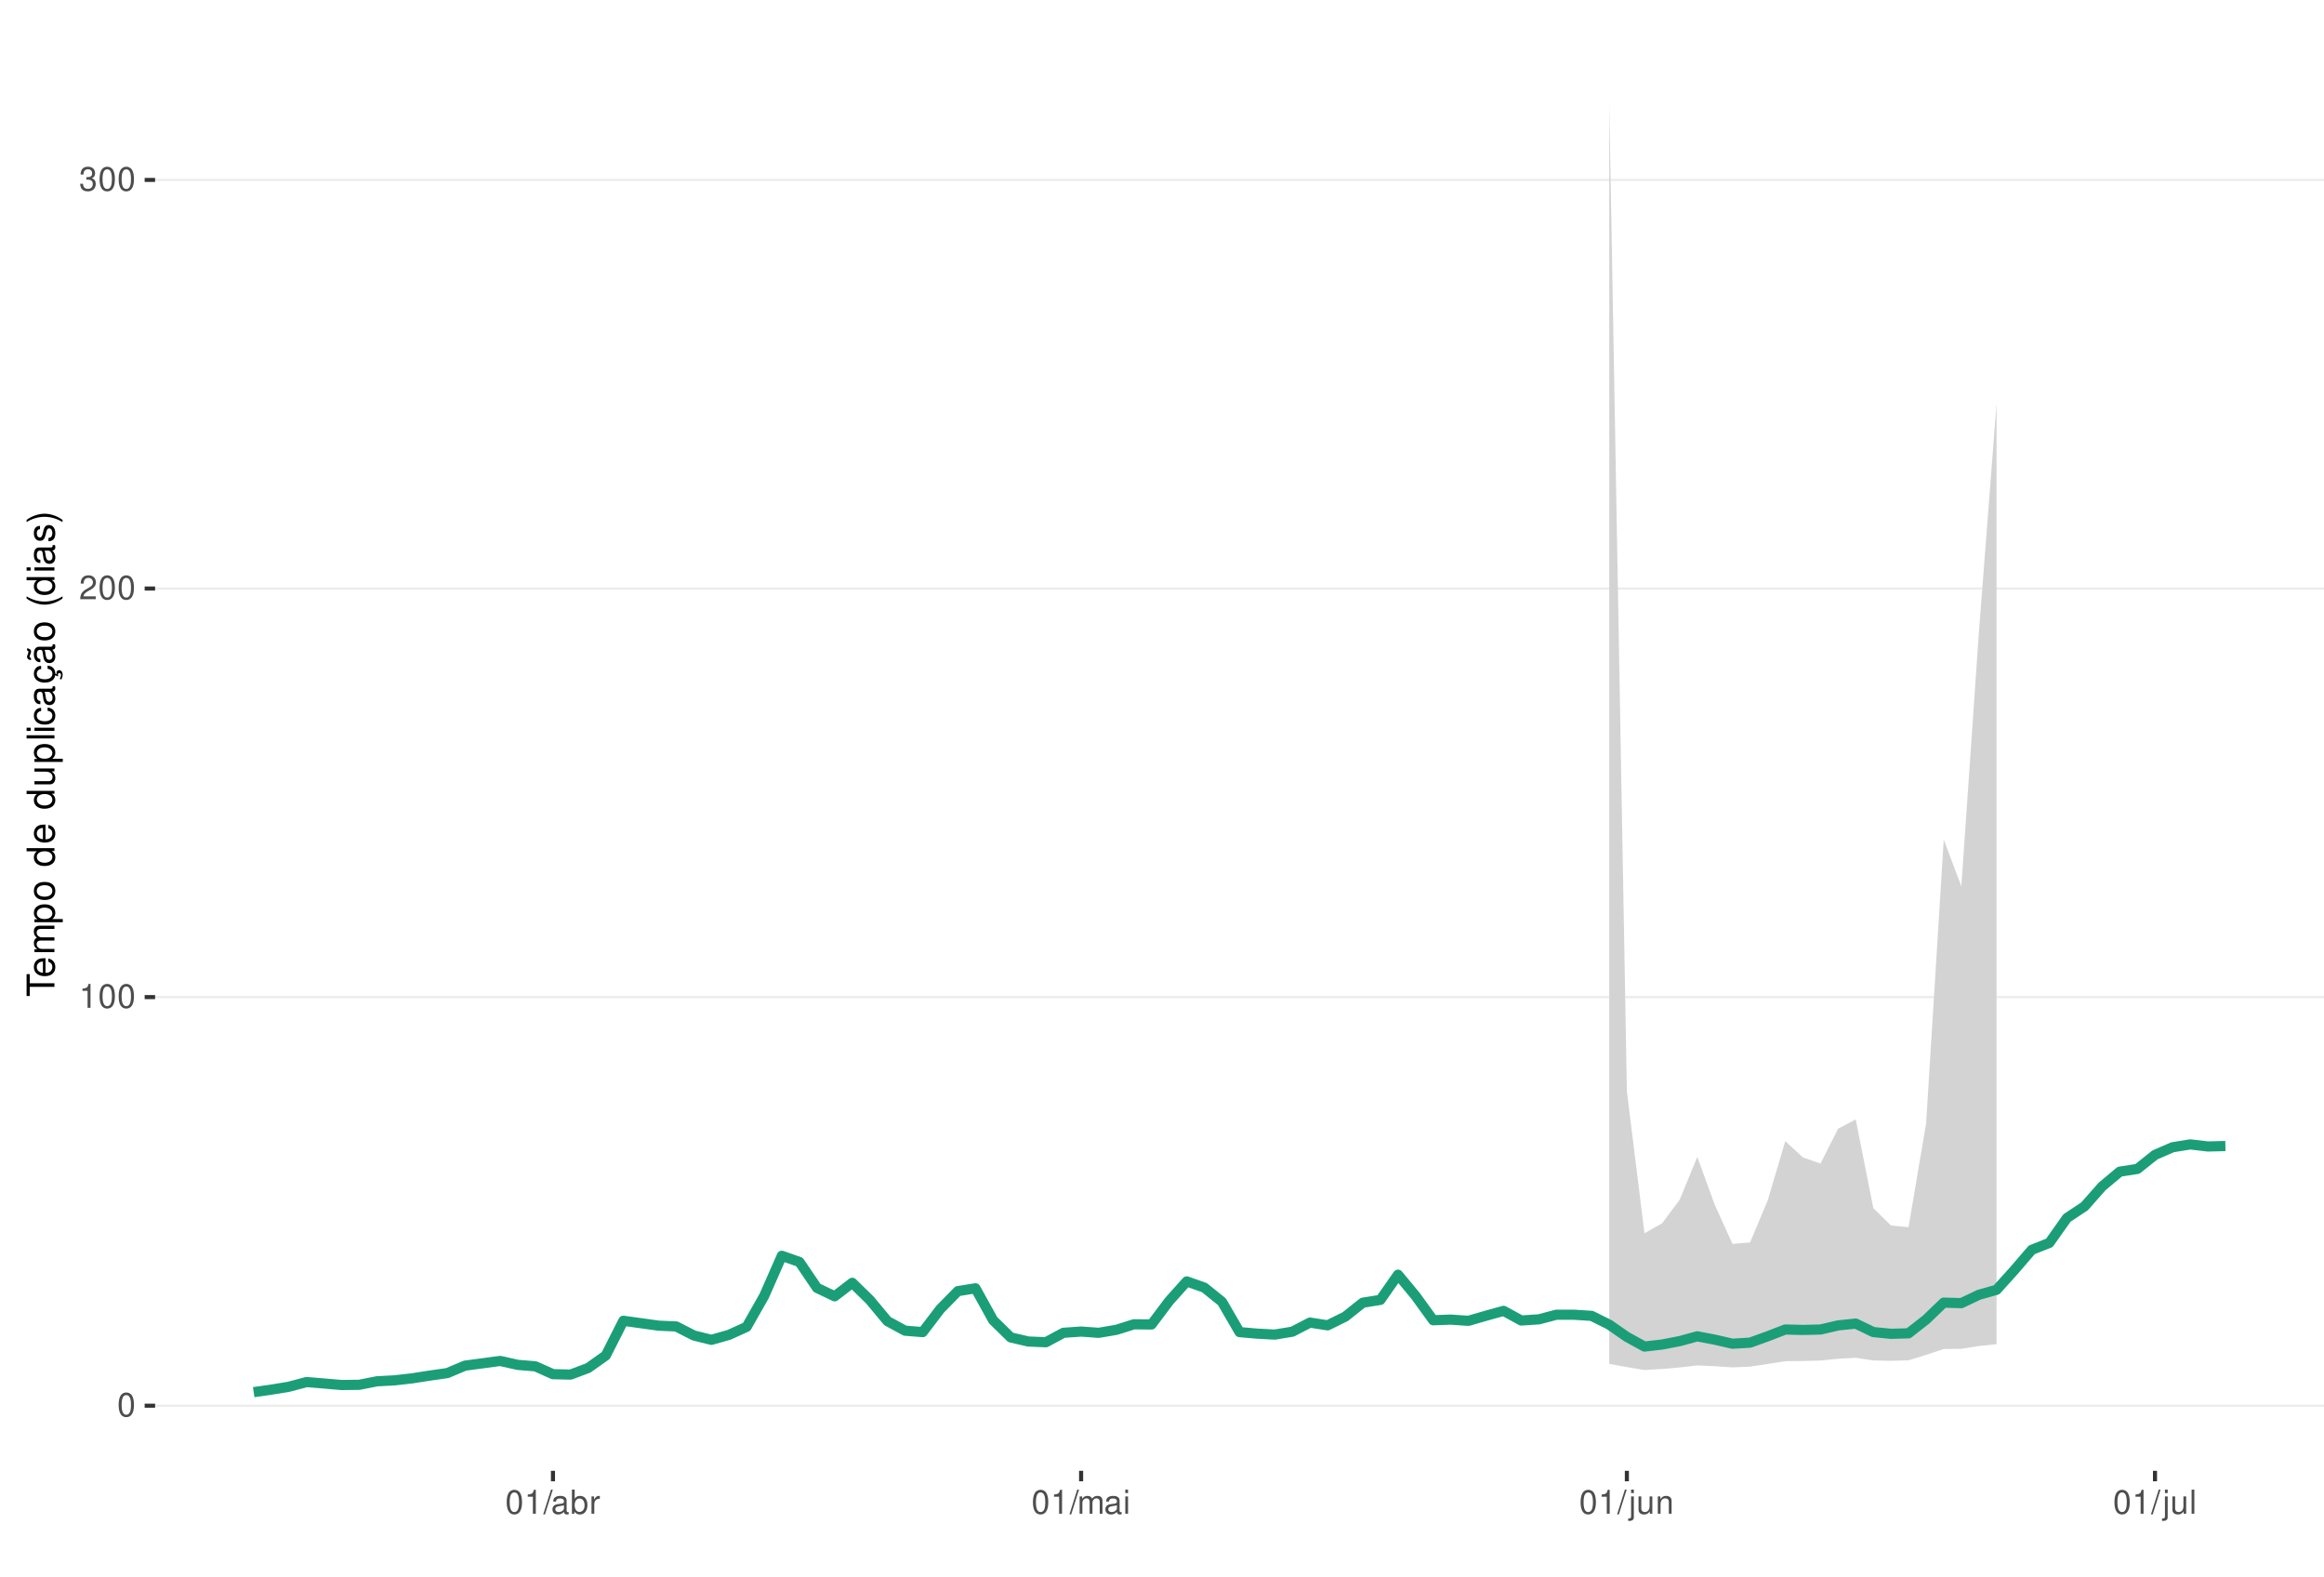
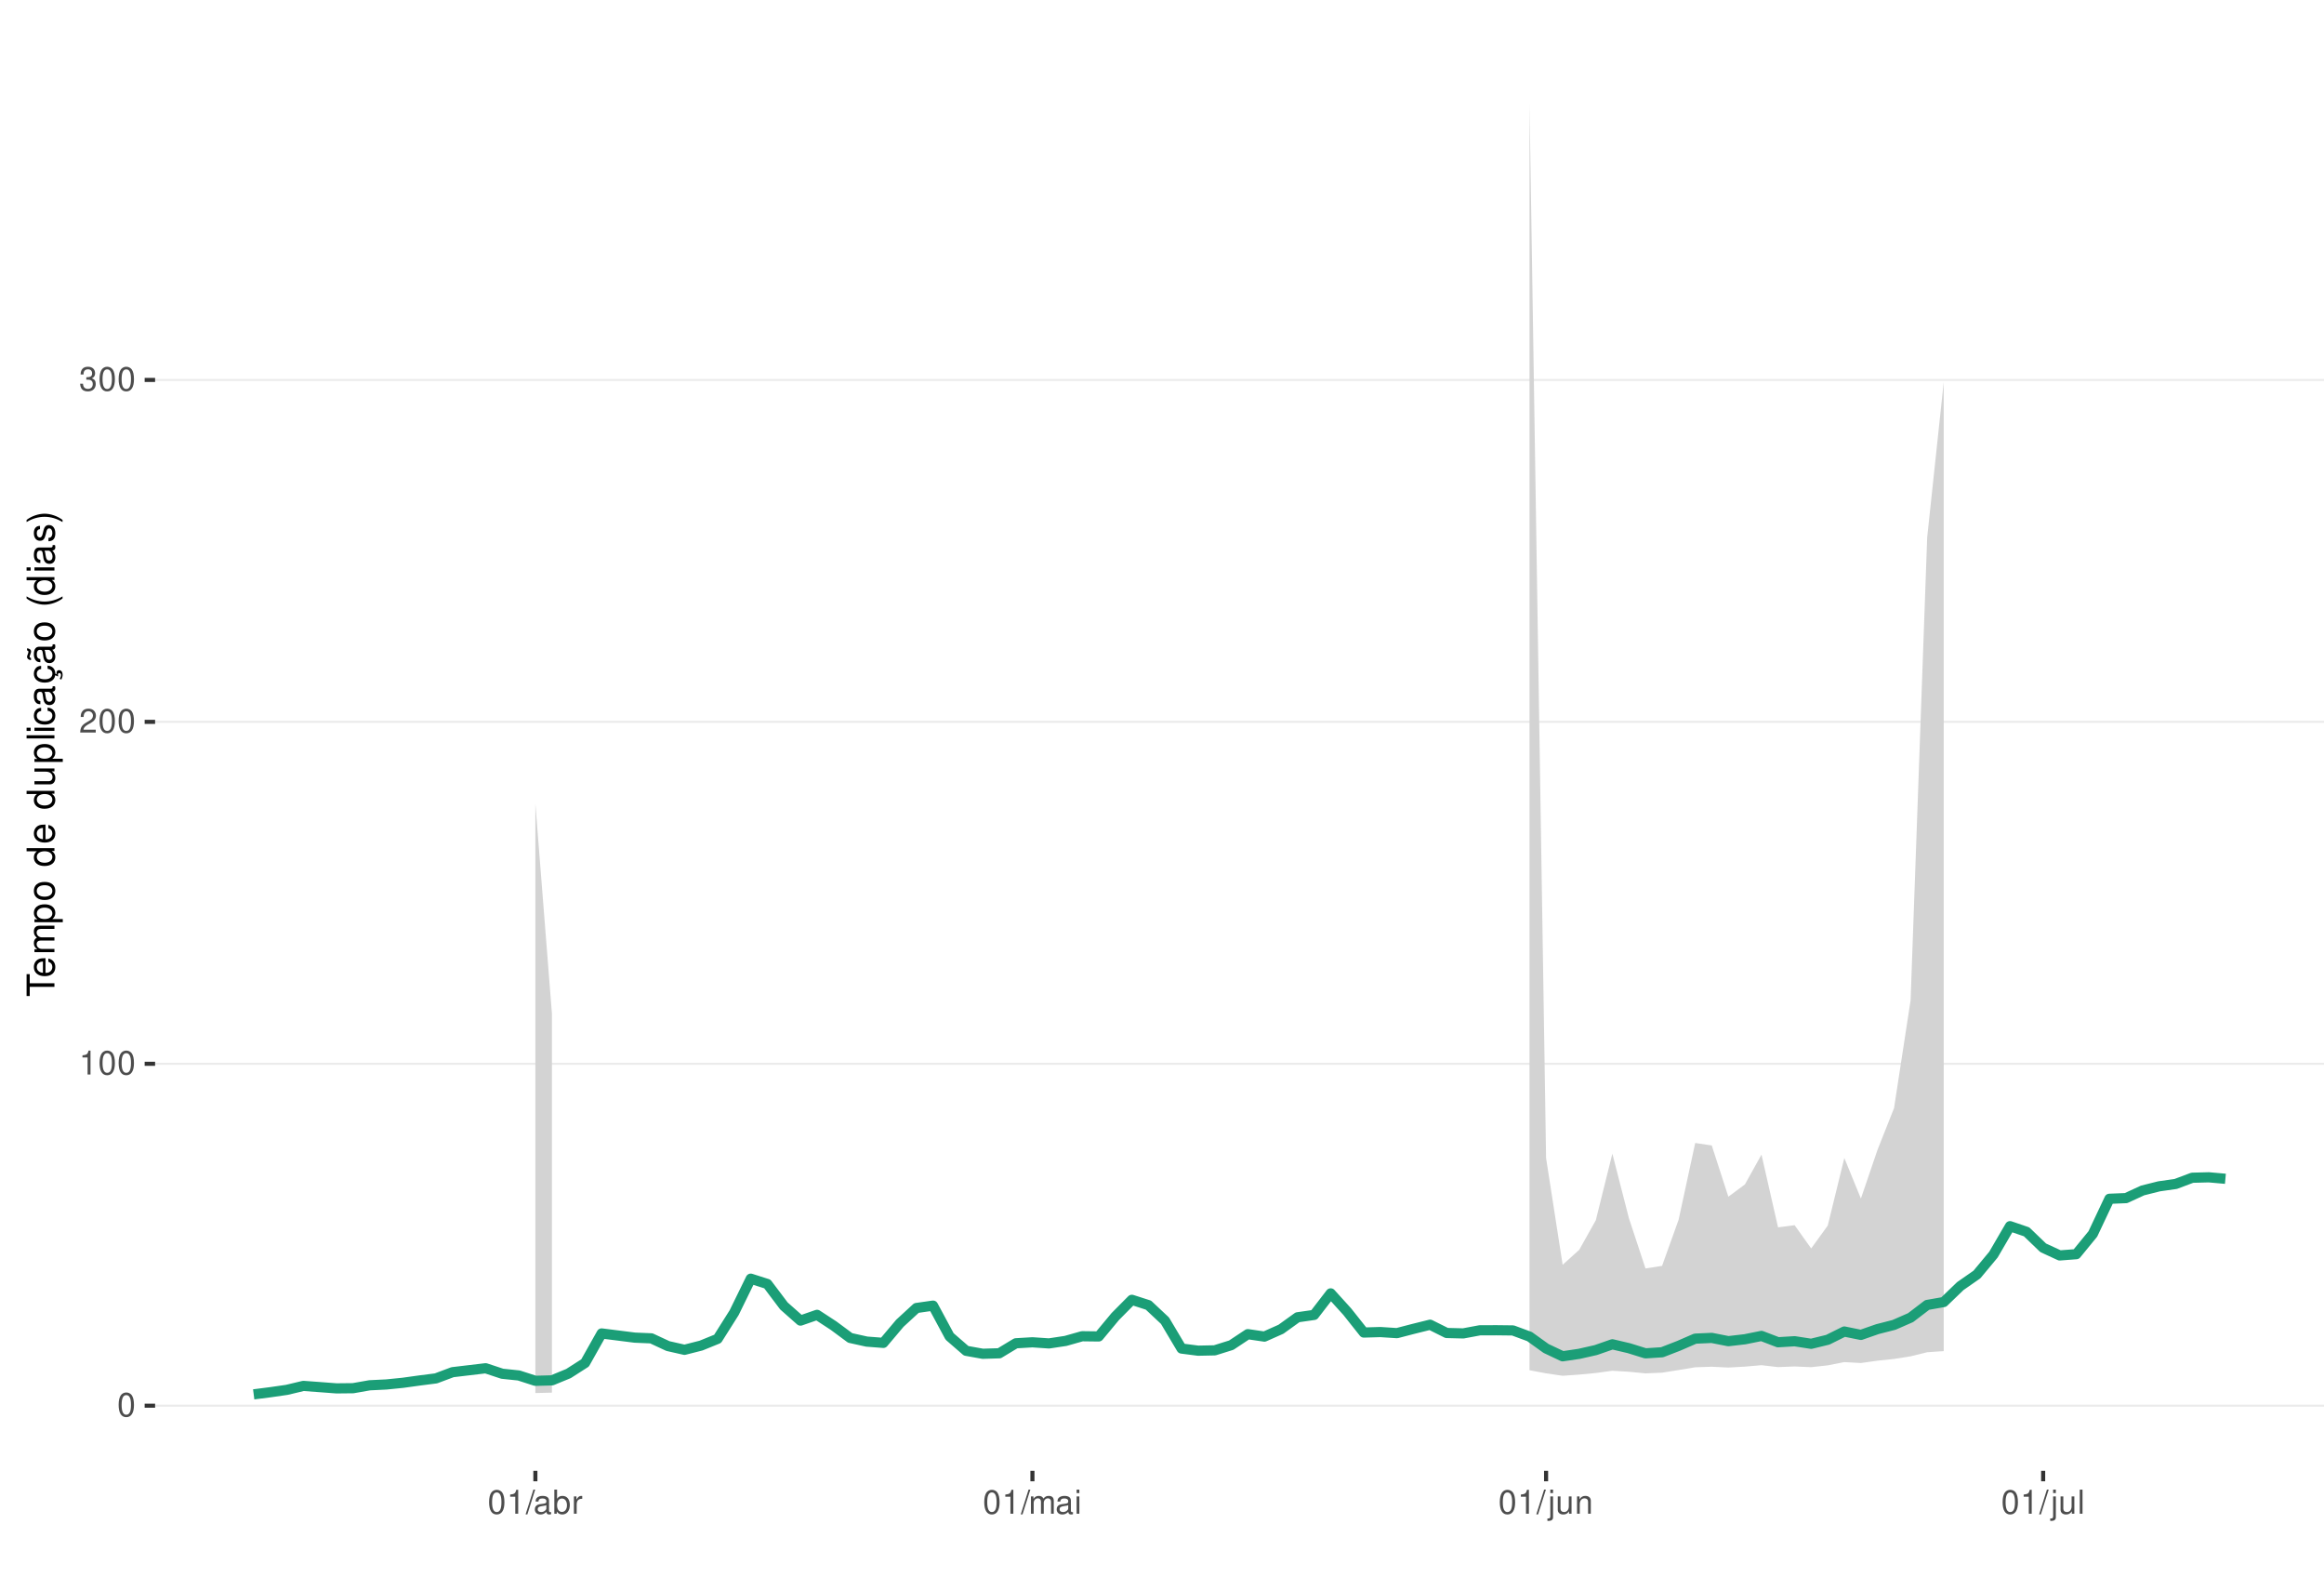
<svg xmlns="http://www.w3.org/2000/svg" xmlns:xlink="http://www.w3.org/1999/xlink" width="609pt" height="413pt" viewBox="0 0 609 413" version="1.1">
  <defs>
    <g>
      <symbol overflow="visible" id="glyph0-0">
        <path style="stroke:none;" d="" />
      </symbol>
      <symbol overflow="visible" id="glyph0-1">
        <path style="stroke:none;" d="M 2.375 -6.266 C 1.812 -6.266 1.297 -6 0.969 -5.578 C 0.578 -5.016 0.375 -4.188 0.375 -3.031 C 0.375 -0.922 1.062 0.203 2.375 0.203 C 3.672 0.203 4.391 -0.922 4.391 -2.984 C 4.391 -4.188 4.203 -5 3.797 -5.578 C 3.469 -6 2.953 -6.266 2.375 -6.266 Z M 2.375 -5.578 C 3.203 -5.578 3.609 -4.75 3.609 -3.047 C 3.609 -1.266 3.219 -0.438 2.359 -0.438 C 1.562 -0.438 1.156 -1.297 1.156 -3.016 C 1.156 -4.75 1.562 -5.578 2.375 -5.578 Z M 2.375 -5.578 " />
      </symbol>
      <symbol overflow="visible" id="glyph0-2">
        <path style="stroke:none;" d="M 2.234 -4.453 L 2.234 0 L 3 0 L 3 -6.266 L 2.5 -6.266 C 2.234 -5.297 2.062 -5.172 0.891 -5.016 L 0.891 -4.453 Z M 2.234 -4.453 " />
      </symbol>
      <symbol overflow="visible" id="glyph0-3">
        <path style="stroke:none;" d="M 4.375 -0.75 L 1.156 -0.75 C 1.234 -1.266 1.5 -1.594 2.266 -2.062 L 3.125 -2.547 C 3.984 -3.016 4.422 -3.656 4.422 -4.438 C 4.422 -4.953 4.219 -5.438 3.859 -5.781 C 3.484 -6.109 3.031 -6.266 2.453 -6.266 C 1.672 -6.266 1.094 -5.984 0.766 -5.438 C 0.547 -5.109 0.453 -4.719 0.438 -4.094 L 1.188 -4.094 C 1.219 -4.516 1.266 -4.766 1.375 -4.984 C 1.578 -5.359 1.969 -5.594 2.438 -5.594 C 3.125 -5.594 3.641 -5.094 3.641 -4.422 C 3.641 -3.906 3.359 -3.484 2.812 -3.172 L 2.016 -2.703 C 0.734 -1.969 0.359 -1.375 0.297 -0.016 L 4.375 -0.016 Z M 4.375 -0.75 " />
      </symbol>
      <symbol overflow="visible" id="glyph0-4">
        <path style="stroke:none;" d="M 1.906 -2.875 L 2.328 -2.875 C 3.156 -2.875 3.594 -2.5 3.594 -1.734 C 3.594 -0.953 3.125 -0.469 2.344 -0.469 C 1.5 -0.469 1.094 -0.906 1.031 -1.812 L 0.281 -1.812 C 0.312 -1.312 0.391 -0.984 0.547 -0.703 C 0.859 -0.109 1.469 0.203 2.297 0.203 C 3.562 0.203 4.375 -0.562 4.375 -1.75 C 4.375 -2.547 4.078 -2.984 3.344 -3.234 C 3.906 -3.469 4.203 -3.906 4.203 -4.531 C 4.203 -5.609 3.5 -6.266 2.328 -6.266 C 1.094 -6.266 0.438 -5.562 0.406 -4.234 L 1.172 -4.234 C 1.172 -4.625 1.219 -4.844 1.312 -5.031 C 1.484 -5.391 1.859 -5.594 2.344 -5.594 C 3.016 -5.594 3.422 -5.188 3.422 -4.516 C 3.422 -4.062 3.266 -3.797 2.922 -3.656 C 2.719 -3.562 2.438 -3.531 1.906 -3.516 Z M 1.906 -2.875 " />
      </symbol>
      <symbol overflow="visible" id="glyph0-5">
        <path style="stroke:none;" d="M 1.984 -6.312 L -0.062 0.172 L 0.406 0.172 L 2.453 -6.312 Z M 1.984 -6.312 " />
      </symbol>
      <symbol overflow="visible" id="glyph0-6">
        <path style="stroke:none;" d="M 4.625 -0.422 C 4.547 -0.406 4.516 -0.406 4.469 -0.406 C 4.219 -0.406 4.078 -0.531 4.078 -0.766 L 4.078 -3.422 C 4.078 -4.234 3.5 -4.672 2.375 -4.672 C 1.719 -4.672 1.188 -4.469 0.875 -4.141 C 0.672 -3.906 0.578 -3.641 0.562 -3.188 L 1.297 -3.188 C 1.344 -3.75 1.672 -4 2.359 -4 C 3.016 -4 3.375 -3.75 3.375 -3.328 L 3.375 -3.141 C 3.359 -2.828 3.203 -2.703 2.609 -2.625 C 1.594 -2.5 1.438 -2.469 1.156 -2.359 C 0.625 -2.125 0.359 -1.734 0.359 -1.141 C 0.359 -0.312 0.938 0.203 1.859 0.203 C 2.422 0.203 2.875 0 3.391 -0.469 C 3.438 0 3.672 0.203 4.141 0.203 C 4.297 0.203 4.391 0.188 4.625 0.125 Z M 3.375 -1.422 C 3.375 -1.188 3.297 -1.031 3.078 -0.844 C 2.781 -0.578 2.438 -0.438 2.016 -0.438 C 1.453 -0.438 1.109 -0.703 1.109 -1.156 C 1.109 -1.641 1.422 -1.875 2.203 -1.984 C 2.984 -2.094 3.125 -2.125 3.375 -2.234 Z M 3.375 -1.422 " />
      </symbol>
      <symbol overflow="visible" id="glyph0-7">
        <path style="stroke:none;" d="M 0.469 -6.312 L 0.469 0 L 1.109 0 L 1.109 -0.578 C 1.469 -0.047 1.922 0.203 2.547 0.203 C 3.75 0.203 4.531 -0.781 4.531 -2.281 C 4.531 -3.75 3.797 -4.672 2.594 -4.672 C 1.969 -4.672 1.531 -4.438 1.188 -3.922 L 1.188 -6.312 Z M 2.453 -3.984 C 3.25 -3.984 3.781 -3.297 3.781 -2.203 C 3.781 -1.172 3.234 -0.469 2.453 -0.469 C 1.672 -0.469 1.188 -1.172 1.188 -2.234 C 1.188 -3.297 1.672 -3.984 2.453 -3.984 Z M 2.453 -3.984 " />
      </symbol>
      <symbol overflow="visible" id="glyph0-8">
        <path style="stroke:none;" d="M 0.594 -4.531 L 0.594 0 L 1.328 0 L 1.328 -2.359 C 1.328 -3.438 1.781 -3.938 2.781 -3.906 L 2.781 -4.641 C 2.656 -4.656 2.594 -4.672 2.5 -4.672 C 2.031 -4.672 1.672 -4.391 1.266 -3.719 L 1.266 -4.531 Z M 0.594 -4.531 " />
      </symbol>
      <symbol overflow="visible" id="glyph0-9">
        <path style="stroke:none;" d="M 0.609 -4.531 L 0.609 0 L 1.328 0 L 1.328 -2.844 C 1.328 -3.5 1.812 -4.031 2.391 -4.031 C 2.938 -4.031 3.234 -3.703 3.234 -3.125 L 3.234 0 L 3.969 0 L 3.969 -2.844 C 3.969 -3.5 4.438 -4.031 5.031 -4.031 C 5.562 -4.031 5.875 -3.703 5.875 -3.125 L 5.875 0 L 6.594 0 L 6.594 -3.406 C 6.594 -4.219 6.125 -4.672 5.281 -4.672 C 4.672 -4.672 4.312 -4.484 3.891 -3.969 C 3.625 -4.453 3.25 -4.672 2.672 -4.672 C 2.062 -4.672 1.656 -4.438 1.266 -3.891 L 1.266 -4.531 Z M 0.609 -4.531 " />
      </symbol>
      <symbol overflow="visible" id="glyph0-10">
        <path style="stroke:none;" d="M 1.297 -4.531 L 0.578 -4.531 L 0.578 0 L 1.297 0 Z M 1.297 -6.312 L 0.578 -6.312 L 0.578 -5.406 L 1.297 -5.406 Z M 1.297 -6.312 " />
      </symbol>
      <symbol overflow="visible" id="glyph0-11">
        <path style="stroke:none;" d="M 0.609 -4.531 L 0.609 0.656 C 0.609 1.109 0.469 1.25 0.016 1.25 C -0.031 1.25 -0.062 1.25 -0.156 1.25 L -0.156 1.859 C -0.062 1.875 -0.031 1.891 0.094 1.891 C 0.906 1.891 1.328 1.562 1.328 0.938 L 1.328 -4.531 Z M 1.328 -6.312 L 0.609 -6.312 L 0.609 -5.406 L 1.328 -5.406 Z M 1.328 -6.312 " />
      </symbol>
      <symbol overflow="visible" id="glyph0-12">
        <path style="stroke:none;" d="M 4.172 0 L 4.172 -4.531 L 3.453 -4.531 L 3.453 -1.969 C 3.453 -1.031 2.969 -0.438 2.219 -0.438 C 1.641 -0.438 1.281 -0.781 1.281 -1.328 L 1.281 -4.531 L 0.562 -4.531 L 0.562 -1.031 C 0.562 -0.281 1.125 0.203 2.016 0.203 C 2.672 0.203 3.094 -0.031 3.516 -0.625 L 3.516 0 Z M 4.172 0 " />
      </symbol>
      <symbol overflow="visible" id="glyph0-13">
        <path style="stroke:none;" d="M 0.609 -4.531 L 0.609 0 L 1.328 0 L 1.328 -2.5 C 1.328 -3.422 1.812 -4.031 2.562 -4.031 C 3.141 -4.031 3.5 -3.688 3.5 -3.141 L 3.5 0 L 4.219 0 L 4.219 -3.422 C 4.219 -4.188 3.656 -4.672 2.781 -4.672 C 2.109 -4.672 1.672 -4.406 1.266 -3.781 L 1.266 -4.531 Z M 0.609 -4.531 " />
      </symbol>
      <symbol overflow="visible" id="glyph0-14">
        <path style="stroke:none;" d="M 1.312 -6.312 L 0.594 -6.312 L 0.594 0 L 1.312 0 Z M 1.312 -6.312 " />
      </symbol>
      <symbol overflow="visible" id="glyph1-0">
        <path style="stroke:none;" d="" />
      </symbol>
      <symbol overflow="visible" id="glyph1-1">
        <path style="stroke:none;" d="M -6.469 -3.547 L -6.469 -5.938 L -7.297 -5.938 L -7.297 -0.203 L -6.469 -0.203 L -6.469 -2.609 L 0 -2.609 L 0 -3.547 Z M -6.469 -3.547 " />
      </symbol>
      <symbol overflow="visible" id="glyph1-2">
        <path style="stroke:none;" d="M -2.344 -5.125 C -3.141 -5.125 -3.625 -5.062 -4.016 -4.922 C -4.875 -4.578 -5.391 -3.781 -5.391 -2.797 C -5.391 -1.344 -4.281 -0.406 -2.547 -0.406 C -0.812 -0.406 0.234 -1.297 0.234 -2.781 C 0.234 -3.984 -0.453 -4.812 -1.594 -5.016 L -1.594 -4.188 C -0.906 -3.953 -0.547 -3.484 -0.547 -2.812 C -0.547 -2.281 -0.781 -1.828 -1.219 -1.547 C -1.516 -1.344 -1.812 -1.281 -2.344 -1.266 Z M -3.016 -1.297 C -3.984 -1.359 -4.625 -1.953 -4.625 -2.797 C -4.625 -3.641 -3.953 -4.234 -3.016 -4.234 Z M -3.016 -1.297 " />
      </symbol>
      <symbol overflow="visible" id="glyph1-3">
        <path style="stroke:none;" d="M -5.234 -0.703 L 0 -0.703 L 0 -1.547 L -3.297 -1.547 C -4.047 -1.547 -4.656 -2.094 -4.656 -2.766 C -4.656 -3.391 -4.281 -3.734 -3.609 -3.734 L 0 -3.734 L 0 -4.578 L -3.297 -4.578 C -4.047 -4.578 -4.656 -5.125 -4.656 -5.812 C -4.656 -6.422 -4.266 -6.781 -3.609 -6.781 L 0 -6.781 L 0 -7.625 L -3.938 -7.625 C -4.875 -7.625 -5.391 -7.078 -5.391 -6.094 C -5.391 -5.406 -5.188 -4.984 -4.594 -4.484 C -5.156 -4.188 -5.391 -3.766 -5.391 -3.078 C -5.391 -2.375 -5.125 -1.906 -4.5 -1.469 L -5.234 -1.469 Z M -5.234 -0.703 " />
      </symbol>
      <symbol overflow="visible" id="glyph1-4">
        <path style="stroke:none;" d="M 2.188 -0.547 L 2.188 -1.375 L -0.547 -1.375 C -0.016 -1.812 0.234 -2.312 0.234 -2.984 C 0.234 -4.344 -0.859 -5.234 -2.531 -5.234 C -4.297 -5.234 -5.391 -4.375 -5.391 -2.984 C -5.391 -2.266 -5.062 -1.703 -4.453 -1.312 L -5.234 -1.312 L -5.234 -0.547 Z M -4.609 -2.844 C -4.609 -3.766 -3.797 -4.359 -2.547 -4.359 C -1.359 -4.359 -0.547 -3.75 -0.547 -2.844 C -0.547 -1.953 -1.344 -1.375 -2.578 -1.375 C -3.812 -1.375 -4.609 -1.953 -4.609 -2.844 Z M -4.609 -2.844 " />
      </symbol>
      <symbol overflow="visible" id="glyph1-5">
        <path style="stroke:none;" d="M -5.391 -2.719 C -5.391 -1.234 -4.344 -0.359 -2.578 -0.359 C -0.812 -0.359 0.234 -1.234 0.234 -2.734 C 0.234 -4.203 -0.812 -5.094 -2.547 -5.094 C -4.359 -5.094 -5.391 -4.234 -5.391 -2.719 Z M -4.625 -2.734 C -4.625 -3.672 -3.844 -4.234 -2.547 -4.234 C -1.312 -4.234 -0.547 -3.656 -0.547 -2.734 C -0.547 -1.797 -1.312 -1.234 -2.578 -1.234 C -3.844 -1.234 -4.625 -1.797 -4.625 -2.734 Z M -4.625 -2.734 " />
      </symbol>
      <symbol overflow="visible" id="glyph1-6">
        <path style="stroke:none;" d="" />
      </symbol>
      <symbol overflow="visible" id="glyph1-7">
        <path style="stroke:none;" d="M -7.297 -4.953 L -7.297 -4.125 L -4.578 -4.125 C -5.109 -3.766 -5.391 -3.203 -5.391 -2.516 C -5.391 -1.156 -4.297 -0.266 -2.625 -0.266 C -0.859 -0.266 0.234 -1.125 0.234 -2.547 C 0.234 -3.266 -0.047 -3.766 -0.688 -4.203 L 0 -4.203 L 0 -4.953 Z M -4.609 -2.656 C -4.609 -3.547 -3.812 -4.125 -2.562 -4.125 C -1.344 -4.125 -0.547 -3.547 -0.547 -2.656 C -0.547 -1.734 -1.359 -1.125 -2.578 -1.125 C -3.797 -1.125 -4.609 -1.734 -4.609 -2.656 Z M -4.609 -2.656 " />
      </symbol>
      <symbol overflow="visible" id="glyph1-8">
        <path style="stroke:none;" d="M 0 -4.812 L -5.234 -4.812 L -5.234 -3.984 L -2.266 -3.984 C -1.203 -3.984 -0.5 -3.438 -0.5 -2.562 C -0.5 -1.906 -0.906 -1.484 -1.531 -1.484 L -5.234 -1.484 L -5.234 -0.656 L -1.203 -0.656 C -0.328 -0.656 0.234 -1.297 0.234 -2.312 C 0.234 -3.094 -0.047 -3.578 -0.734 -4.062 L 0 -4.062 Z M 0 -4.812 " />
      </symbol>
      <symbol overflow="visible" id="glyph1-9">
        <path style="stroke:none;" d="M -7.297 -1.516 L -7.297 -0.688 L 0 -0.688 L 0 -1.516 Z M -7.297 -1.516 " />
      </symbol>
      <symbol overflow="visible" id="glyph1-10">
        <path style="stroke:none;" d="M -5.234 -1.5 L -5.234 -0.672 L 0 -0.672 L 0 -1.5 Z M -7.297 -1.5 L -7.297 -0.656 L -6.234 -0.656 L -6.234 -1.5 Z M -7.297 -1.5 " />
      </symbol>
      <symbol overflow="visible" id="glyph1-11">
        <path style="stroke:none;" d="M -3.484 -4.703 C -3.984 -4.672 -4.312 -4.562 -4.609 -4.359 C -5.094 -4 -5.391 -3.375 -5.391 -2.641 C -5.391 -1.219 -4.266 -0.312 -2.531 -0.312 C -0.844 -0.312 0.234 -1.203 0.234 -2.625 C 0.234 -3.875 -0.516 -4.672 -1.797 -4.766 L -1.797 -3.938 C -0.953 -3.797 -0.547 -3.359 -0.547 -2.656 C -0.547 -1.734 -1.297 -1.188 -2.531 -1.188 C -3.844 -1.188 -4.625 -1.719 -4.625 -2.625 C -4.625 -3.328 -4.203 -3.766 -3.484 -3.875 Z M -3.484 -4.703 " />
      </symbol>
      <symbol overflow="visible" id="glyph1-12">
        <path style="stroke:none;" d="M -0.484 -5.344 C -0.469 -5.266 -0.469 -5.219 -0.469 -5.172 C -0.469 -4.875 -0.625 -4.719 -0.875 -4.719 L -3.953 -4.719 C -4.891 -4.719 -5.391 -4.047 -5.391 -2.75 C -5.391 -1.984 -5.172 -1.375 -4.781 -1.016 C -4.516 -0.766 -4.203 -0.672 -3.688 -0.656 L -3.688 -1.484 C -4.328 -1.562 -4.625 -1.938 -4.625 -2.719 C -4.625 -3.484 -4.344 -3.891 -3.844 -3.891 L -3.625 -3.891 C -3.266 -3.875 -3.125 -3.703 -3.047 -3.016 C -2.891 -1.844 -2.844 -1.656 -2.719 -1.344 C -2.453 -0.734 -2 -0.422 -1.312 -0.422 C -0.375 -0.422 0.234 -1.078 0.234 -2.141 C 0.234 -2.797 0 -3.328 -0.547 -3.922 C 0 -3.984 0.234 -4.234 0.234 -4.781 C 0.234 -4.953 0.203 -5.062 0.141 -5.344 Z M -1.656 -3.891 C -1.375 -3.891 -1.203 -3.812 -0.969 -3.562 C -0.656 -3.219 -0.5 -2.812 -0.5 -2.312 C -0.5 -1.672 -0.812 -1.297 -1.344 -1.297 C -1.891 -1.297 -2.172 -1.656 -2.297 -2.547 C -2.422 -3.438 -2.453 -3.609 -2.594 -3.891 Z M -1.656 -3.891 " />
      </symbol>
      <symbol overflow="visible" id="glyph1-13">
        <path style="stroke:none;" d="M 0.234 -2.641 C 0.234 -3.875 -0.547 -4.703 -1.797 -4.766 L -1.797 -3.938 C -0.953 -3.797 -0.531 -3.359 -0.531 -2.656 C -0.531 -1.734 -1.281 -1.188 -2.516 -1.188 C -3.844 -1.188 -4.625 -1.719 -4.625 -2.625 C -4.625 -3.328 -4.203 -3.766 -3.484 -3.875 L -3.484 -4.703 C -3.984 -4.672 -4.312 -4.562 -4.609 -4.359 C -5.094 -4 -5.391 -3.375 -5.391 -2.641 C -5.391 -1.219 -4.266 -0.312 -2.531 -0.312 C -1.469 -0.312 -0.625 -0.672 -0.156 -1.312 C 0.047 -1.594 0.125 -1.812 0.203 -2.25 L 0.922 -1.938 L 0.984 -2.062 C 0.938 -2.188 0.906 -2.25 0.906 -2.375 C 0.906 -2.656 1.047 -2.828 1.281 -2.828 C 1.547 -2.828 1.734 -2.594 1.734 -2.297 C 1.734 -2.031 1.672 -1.844 1.438 -1.406 L 1.406 -1.312 L 1.812 -1.094 C 2.078 -1.75 2.141 -1.953 2.141 -2.344 C 2.141 -3.109 1.781 -3.578 1.203 -3.578 C 0.781 -3.578 0.547 -3.297 0.547 -2.797 C 0.547 -2.703 0.547 -2.641 0.562 -2.516 Z M 0.234 -2.641 " />
      </symbol>
      <symbol overflow="visible" id="glyph1-14">
        <path style="stroke:none;" d="M -0.484 -5.344 C -0.469 -5.266 -0.469 -5.219 -0.469 -5.172 C -0.469 -4.875 -0.625 -4.719 -0.875 -4.719 L -3.953 -4.719 C -4.891 -4.719 -5.391 -4.047 -5.391 -2.75 C -5.391 -1.984 -5.172 -1.375 -4.781 -1.016 C -4.516 -0.766 -4.203 -0.672 -3.688 -0.656 L -3.688 -1.484 C -4.328 -1.562 -4.625 -1.938 -4.625 -2.719 C -4.625 -3.484 -4.344 -3.891 -3.844 -3.891 L -3.625 -3.891 C -3.266 -3.875 -3.125 -3.703 -3.047 -3.016 C -2.891 -1.844 -2.844 -1.656 -2.719 -1.344 C -2.453 -0.734 -2 -0.422 -1.312 -0.422 C -0.375 -0.422 0.234 -1.078 0.234 -2.141 C 0.234 -2.797 0 -3.328 -0.547 -3.922 C 0 -3.984 0.234 -4.234 0.234 -4.781 C 0.234 -4.953 0.203 -5.062 0.141 -5.344 Z M -1.656 -3.891 C -1.375 -3.891 -1.203 -3.812 -0.969 -3.562 C -0.656 -3.219 -0.5 -2.812 -0.5 -2.312 C -0.5 -1.672 -0.812 -1.297 -1.344 -1.297 C -1.891 -1.297 -2.172 -1.656 -2.297 -2.547 C -2.422 -3.438 -2.453 -3.609 -2.594 -3.891 Z M -7.172 -3.75 C -6.922 -3.672 -6.812 -3.547 -6.812 -3.375 C -6.812 -3.25 -6.875 -2.984 -6.984 -2.734 C -7.156 -2.312 -7.172 -2.25 -7.172 -2.047 C -7.172 -1.594 -6.797 -1.297 -6.141 -1.188 L -6.141 -1.766 C -6.375 -1.812 -6.5 -1.938 -6.5 -2.094 C -6.5 -2.203 -6.469 -2.344 -6.375 -2.578 C -6.156 -3.156 -6.125 -3.234 -6.125 -3.438 C -6.125 -3.922 -6.484 -4.219 -7.172 -4.312 Z M -7.172 -3.75 " />
      </symbol>
      <symbol overflow="visible" id="glyph1-15">
        <path style="stroke:none;" d="M -7.297 -2.359 C -5.984 -1.359 -4.156 -0.734 -2.594 -0.734 C -1.016 -0.734 0.812 -1.359 2.125 -2.359 L 2.125 -2.906 C 0.688 -2.031 -0.984 -1.547 -2.594 -1.547 C -4.188 -1.547 -5.875 -2.031 -7.297 -2.906 Z M -7.297 -2.359 " />
      </symbol>
      <symbol overflow="visible" id="glyph1-16">
        <path style="stroke:none;" d="M -3.781 -4.375 C -4.812 -4.375 -5.391 -3.688 -5.391 -2.484 C -5.391 -1.266 -4.766 -0.469 -3.797 -0.469 C -2.969 -0.469 -2.578 -0.891 -2.281 -2.125 L -2.094 -2.906 C -1.953 -3.484 -1.734 -3.719 -1.375 -3.719 C -0.875 -3.719 -0.547 -3.234 -0.547 -2.5 C -0.547 -2.047 -0.672 -1.672 -0.891 -1.453 C -1.047 -1.328 -1.188 -1.266 -1.562 -1.219 L -1.562 -0.344 C -0.344 -0.375 0.234 -1.062 0.234 -2.438 C 0.234 -3.75 -0.422 -4.594 -1.438 -4.594 C -2.203 -4.594 -2.641 -4.156 -2.891 -3.109 L -3.078 -2.312 C -3.234 -1.625 -3.453 -1.344 -3.828 -1.344 C -4.312 -1.344 -4.625 -1.766 -4.625 -2.453 C -4.625 -3.125 -4.328 -3.484 -3.781 -3.5 Z M -3.781 -4.375 " />
      </symbol>
      <symbol overflow="visible" id="glyph1-17">
        <path style="stroke:none;" d="M 2.125 -0.938 C 0.812 -1.938 -1.016 -2.562 -2.578 -2.562 C -4.156 -2.562 -5.984 -1.938 -7.297 -0.938 L -7.297 -0.375 C -5.859 -1.266 -4.188 -1.75 -2.578 -1.75 C -0.984 -1.75 0.703 -1.266 2.125 -0.375 Z M 2.125 -0.938 " />
      </symbol>
    </g>
    <clipPath id="clip1">
      <path d="M 40.645 9.961 L 609 9.961 L 609 385.328 L 40.645 385.328 Z M 40.645 9.961 " />
    </clipPath>
    <clipPath id="clip2">
      <path d="M 40.645 368 L 609 368 L 609 369 L 40.645 369 Z M 40.645 368 " />
    </clipPath>
    <clipPath id="clip3">
-       <path d="M 40.645 260 L 609 260 L 609 262 L 40.645 262 Z M 40.645 260 " />
+       <path d="M 40.645 278 L 609 278 L 609 279 L 40.645 279 Z M 40.645 278 " />
    </clipPath>
    <clipPath id="clip4">
-       <path d="M 40.645 153 L 609 153 L 609 155 L 40.645 155 Z M 40.645 153 " />
+       <path d="M 40.645 188 L 609 188 L 609 190 L 40.645 190 Z M 40.645 188 " />
    </clipPath>
    <clipPath id="clip5">
-       <path d="M 40.645 46 L 609 46 L 609 48 L 40.645 48 Z M 40.645 46 " />
+       <path d="M 40.645 99 L 609 99 L 609 100 L 40.645 100 Z M 40.645 99 " />
    </clipPath>
  </defs>
  <g id="surface84">
    <rect x="0" y="0" width="609" height="413" style="fill:rgb(100%,100%,100%);fill-opacity:1;stroke:none;" />
    <rect x="0" y="0" width="609" height="413" style="fill:rgb(100%,100%,100%);fill-opacity:1;stroke:none;" />
    <path style="fill:none;stroke-width:1.067;stroke-linecap:round;stroke-linejoin:round;stroke:rgb(100%,100%,100%);stroke-opacity:1;stroke-miterlimit:10;" d="M 0 413 L 609 413 L 609 0 L 0 0 Z M 0 413 " />
    <g clip-path="url(#clip1)" clip-rule="nonzero">
      <path style=" stroke:none;fill-rule:nonzero;fill:rgb(100%,100%,100%);fill-opacity:1;" d="M 40.645 385.328 L 609 385.328 L 609 9.961 L 40.645 9.961 Z M 40.645 385.328 " />
    </g>
    <g clip-path="url(#clip2)" clip-rule="nonzero">
      <path style="fill:none;stroke-width:0.533;stroke-linecap:butt;stroke-linejoin:round;stroke:rgb(92.157%,92.157%,92.157%);stroke-opacity:1;stroke-miterlimit:10;" d="M 40.645 368.266 L 609 368.266 " />
    </g>
    <g clip-path="url(#clip3)" clip-rule="nonzero">
-       <path style="fill:none;stroke-width:0.533;stroke-linecap:butt;stroke-linejoin:round;stroke:rgb(92.157%,92.157%,92.157%);stroke-opacity:1;stroke-miterlimit:10;" d="M 40.645 261.223 L 609 261.223 " />
+       <path style="fill:none;stroke-width:0.533;stroke-linecap:butt;stroke-linejoin:round;stroke:rgb(92.157%,92.157%,92.157%);stroke-opacity:1;stroke-miterlimit:10;" d="M 40.645 278.691 L 609 278.691 " />
    </g>
    <g clip-path="url(#clip4)" clip-rule="nonzero">
-       <path style="fill:none;stroke-width:0.533;stroke-linecap:butt;stroke-linejoin:round;stroke:rgb(92.157%,92.157%,92.157%);stroke-opacity:1;stroke-miterlimit:10;" d="M 40.645 154.18 L 609 154.18 " />
+       <path style="fill:none;stroke-width:0.533;stroke-linecap:butt;stroke-linejoin:round;stroke:rgb(92.157%,92.157%,92.157%);stroke-opacity:1;stroke-miterlimit:10;" d="M 40.645 189.113 L 609 189.113 " />
    </g>
    <g clip-path="url(#clip5)" clip-rule="nonzero">
-       <path style="fill:none;stroke-width:0.533;stroke-linecap:butt;stroke-linejoin:round;stroke:rgb(92.157%,92.157%,92.157%);stroke-opacity:1;stroke-miterlimit:10;" d="M 40.645 47.137 L 609 47.137 " />
-     </g>
-     <path style=" stroke:none;fill-rule:nonzero;fill:rgb(82.745%,82.745%,82.745%);fill-opacity:1;" d="M 421.703 27.023 L 426.316 285.859 L 430.93 323.094 L 435.543 320.492 L 440.156 314.32 L 444.766 303.098 L 449.379 315.699 L 453.992 325.879 L 458.605 325.5 L 463.219 314.496 L 467.832 298.957 L 472.445 303.227 L 477.059 304.832 L 481.672 295.699 L 486.285 293.258 L 490.898 316.516 L 495.512 321.047 L 500.125 321.504 L 504.738 294.281 L 509.352 219.973 L 513.965 232.176 L 518.578 165.504 L 523.191 105.77 L 523.191 352.16 L 518.578 352.621 L 513.965 353.367 L 509.352 353.418 L 504.738 354.957 L 500.125 356.375 L 495.512 356.508 L 490.898 356.414 L 486.285 355.715 L 481.672 355.973 L 477.059 356.434 L 472.445 356.559 L 467.832 356.609 L 463.219 357.332 L 458.605 358.039 L 453.992 358.23 L 449.379 357.922 L 444.766 357.715 L 440.156 358.242 L 435.543 358.645 L 430.93 358.922 L 426.316 358.152 L 421.703 357.316 Z M 421.703 27.023 " />
-     <path style="fill:none;stroke-width:2.667;stroke-linecap:butt;stroke-linejoin:round;stroke:rgb(10.588%,61.961%,46.667%);stroke-opacity:1;stroke-miterlimit:10;" d="M 66.48 364.715 L 71.094 364.059 L 75.707 363.305 L 80.32 362.074 L 84.934 362.453 L 89.547 362.848 L 94.16 362.789 L 98.773 361.875 L 103.387 361.625 L 108 361.102 L 112.613 360.383 L 117.227 359.723 L 121.84 357.777 L 131.066 356.543 L 135.68 357.57 L 140.293 357.953 L 144.906 360.008 L 149.52 360.117 L 154.133 358.387 L 158.746 355.113 L 163.359 346.02 L 172.586 347.301 L 177.199 347.504 L 181.812 349.867 L 186.426 351.016 L 191.039 349.703 L 195.652 347.613 L 200.266 339.488 L 204.879 328.996 L 209.492 330.617 L 214.105 337.41 L 218.719 339.609 L 223.332 336.074 L 227.945 340.574 L 232.559 346.113 L 237.172 348.617 L 241.785 348.988 L 246.398 342.949 L 251.012 338.254 L 255.625 337.512 L 260.238 345.859 L 264.852 350.379 L 269.465 351.453 L 274.078 351.641 L 278.691 349.164 L 283.305 348.844 L 287.918 349.176 L 292.531 348.395 L 297.145 346.941 L 301.758 346.988 L 306.371 340.855 L 310.984 335.707 L 315.598 337.328 L 320.211 341.039 L 324.824 348.988 L 329.438 349.391 L 334.051 349.637 L 338.664 348.875 L 343.277 346.492 L 347.891 347.215 L 352.504 344.945 L 357.117 341.285 L 361.73 340.543 L 366.344 333.945 L 370.957 339.508 L 375.57 345.879 L 380.184 345.715 L 384.797 346.035 L 389.41 344.699 L 394.023 343.422 L 398.637 345.945 L 403.25 345.645 L 407.863 344.43 L 412.477 344.434 L 417.09 344.738 L 421.703 347.039 L 426.316 350.238 L 430.93 352.773 L 435.543 352.242 L 440.156 351.352 L 444.766 350.094 L 449.379 350.973 L 453.992 352.031 L 458.605 351.754 L 463.219 350.086 L 467.832 348.305 L 472.445 348.418 L 477.059 348.312 L 481.672 347.234 L 486.285 346.758 L 490.898 348.977 L 495.512 349.434 L 500.125 349.305 L 504.738 345.699 L 509.352 341.266 L 513.965 341.398 L 518.578 339.211 L 523.191 337.91 L 527.805 332.801 L 532.418 327.438 L 537.031 325.609 L 541.645 319.09 L 546.258 316.031 L 550.871 310.812 L 555.484 306.953 L 560.098 306.238 L 564.711 302.562 L 569.324 300.559 L 573.938 299.812 L 578.551 300.355 L 583.164 300.242 " />
+       <path style="fill:none;stroke-width:0.533;stroke-linecap:butt;stroke-linejoin:round;stroke:rgb(92.157%,92.157%,92.157%);stroke-opacity:1;stroke-miterlimit:10;" d="M 40.645 99.539 L 609 99.539 " />
+     </g>
+     <path style=" stroke:none;fill-rule:nonzero;fill:rgb(82.745%,82.745%,82.745%);fill-opacity:1;" d="M 140.293 210.496 L 144.633 265.547 L 144.633 364.852 L 140.293 364.949 Z M 140.293 210.496 " />
+     <path style=" stroke:none;fill-rule:nonzero;fill:rgb(82.745%,82.745%,82.745%);fill-opacity:1;" d="M 400.805 27.023 L 405.148 303.395 L 409.488 331.352 L 413.832 327.434 L 418.172 319.699 L 422.516 302.242 L 426.855 319.148 L 431.199 332.316 L 435.543 331.629 L 439.883 319.535 L 444.227 299.438 L 448.566 300.094 L 452.91 313.516 L 457.25 310.301 L 461.594 302.492 L 465.934 321.547 L 470.277 320.98 L 474.617 327.07 L 478.961 321.074 L 483.301 303.375 L 487.645 314.004 L 491.984 301.273 L 496.328 290.32 L 500.668 262.066 L 505.012 140.816 L 509.352 100.102 L 509.352 353.969 L 505.012 354.262 L 500.668 355.328 L 496.328 356.02 L 491.984 356.473 L 487.645 357.086 L 483.301 356.844 L 478.961 357.699 L 474.617 358.176 L 470.277 357.988 L 465.934 358.16 L 461.594 357.656 L 457.25 358.031 L 452.91 358.273 L 448.566 358.062 L 444.227 358.203 L 439.883 358.926 L 435.543 359.617 L 431.199 359.797 L 426.855 359.375 L 422.516 359.113 L 418.172 359.703 L 413.832 360.121 L 409.488 360.426 L 405.148 359.793 L 400.805 358.969 Z M 400.805 27.023 " />
+     <path style="fill:none;stroke-width:2.667;stroke-linecap:butt;stroke-linejoin:round;stroke:rgb(10.588%,61.961%,46.667%);stroke-opacity:1;stroke-miterlimit:10;" d="M 66.48 365.297 L 70.82 364.742 L 75.164 364.117 L 79.504 363.082 L 83.848 363.402 L 88.188 363.73 L 92.531 363.684 L 96.871 362.918 L 101.215 362.707 L 105.555 362.27 L 109.898 361.668 L 114.242 361.113 L 118.582 359.488 L 127.266 358.457 L 131.609 359.895 L 135.949 360.348 L 140.293 361.746 L 144.633 361.633 L 148.977 359.844 L 153.316 357.066 L 157.66 349.34 L 166.344 350.438 L 170.684 350.621 L 175.027 352.641 L 179.367 353.625 L 183.711 352.52 L 188.051 350.754 L 192.395 343.871 L 196.738 334.992 L 201.078 336.375 L 205.422 342.133 L 209.762 345.973 L 214.105 344.465 L 218.445 347.301 L 222.789 350.516 L 227.129 351.477 L 231.473 351.809 L 235.812 346.668 L 240.156 342.672 L 244.496 342.051 L 248.84 350.125 L 253.18 353.887 L 257.523 354.664 L 261.863 354.535 L 266.207 351.914 L 270.547 351.656 L 274.891 351.953 L 279.234 351.297 L 283.574 350.07 L 287.918 350.125 L 292.258 344.906 L 296.602 340.527 L 300.941 341.922 L 305.285 345.996 L 309.625 353.297 L 313.969 353.855 L 318.309 353.766 L 322.652 352.406 L 326.992 349.527 L 331.336 350.164 L 335.676 348.234 L 340.02 345.105 L 344.359 344.484 L 348.703 338.844 L 353.043 343.629 L 357.387 349.102 L 361.73 348.973 L 366.07 349.258 L 370.414 348.129 L 374.754 347.051 L 379.098 349.219 L 383.438 349.328 L 387.781 348.516 L 392.121 348.5 L 396.465 348.551 L 400.805 350.156 L 405.148 353.273 L 409.488 355.324 L 413.832 354.68 L 418.172 353.699 L 422.516 352.184 L 426.855 353.203 L 431.199 354.551 L 435.543 354.27 L 439.883 352.586 L 444.227 350.699 L 448.566 350.508 L 452.91 351.363 L 457.25 350.863 L 461.594 349.988 L 465.934 351.645 L 470.277 351.379 L 474.617 352.051 L 478.961 350.992 L 483.301 348.836 L 487.645 349.719 L 491.984 348.207 L 496.328 347.094 L 500.668 345.195 L 505.012 341.875 L 509.352 341.113 L 513.695 336.93 L 518.039 333.906 L 522.379 328.691 L 526.723 321.234 L 531.062 322.719 L 535.406 326.898 L 539.746 328.902 L 544.09 328.57 L 548.43 323.266 L 552.773 314.059 L 557.113 313.883 L 561.457 311.883 L 565.797 310.793 L 570.141 310.176 L 574.48 308.547 L 578.824 308.434 L 583.164 308.82 " />
    <g style="fill:rgb(30.196%,30.196%,30.196%);fill-opacity:1;">
      <use xlink:href="#glyph0-1" x="30.715" y="371.071" />
    </g>
    <g style="fill:rgb(30.196%,30.196%,30.196%);fill-opacity:1;">
-       <use xlink:href="#glyph0-2" x="20.715" y="264.028" />
-       <use xlink:href="#glyph0-1" x="25.715" y="264.028" />
-       <use xlink:href="#glyph0-1" x="30.715" y="264.028" />
-     </g>
-     <g style="fill:rgb(30.196%,30.196%,30.196%);fill-opacity:1;">
-       <use xlink:href="#glyph0-3" x="20.715" y="156.985" />
-       <use xlink:href="#glyph0-1" x="25.715" y="156.985" />
-       <use xlink:href="#glyph0-1" x="30.715" y="156.985" />
-     </g>
-     <g style="fill:rgb(30.196%,30.196%,30.196%);fill-opacity:1;">
-       <use xlink:href="#glyph0-4" x="20.715" y="49.942" />
-       <use xlink:href="#glyph0-1" x="25.715" y="49.942" />
-       <use xlink:href="#glyph0-1" x="30.715" y="49.942" />
+       <use xlink:href="#glyph0-2" x="20.715" y="281.497" />
+       <use xlink:href="#glyph0-1" x="25.715" y="281.497" />
+       <use xlink:href="#glyph0-1" x="30.715" y="281.497" />
+     </g>
+     <g style="fill:rgb(30.196%,30.196%,30.196%);fill-opacity:1;">
+       <use xlink:href="#glyph0-3" x="20.715" y="191.919" />
+       <use xlink:href="#glyph0-1" x="25.715" y="191.919" />
+       <use xlink:href="#glyph0-1" x="30.715" y="191.919" />
+     </g>
+     <g style="fill:rgb(30.196%,30.196%,30.196%);fill-opacity:1;">
+       <use xlink:href="#glyph0-4" x="20.715" y="102.345" />
+       <use xlink:href="#glyph0-1" x="25.715" y="102.345" />
+       <use xlink:href="#glyph0-1" x="30.715" y="102.345" />
    </g>
    <path style="fill:none;stroke-width:1.067;stroke-linecap:butt;stroke-linejoin:round;stroke:rgb(20%,20%,20%);stroke-opacity:1;stroke-miterlimit:10;" d="M 37.906 368.266 L 40.645 368.266 " />
-     <path style="fill:none;stroke-width:1.067;stroke-linecap:butt;stroke-linejoin:round;stroke:rgb(20%,20%,20%);stroke-opacity:1;stroke-miterlimit:10;" d="M 37.906 261.223 L 40.645 261.223 " />
-     <path style="fill:none;stroke-width:1.067;stroke-linecap:butt;stroke-linejoin:round;stroke:rgb(20%,20%,20%);stroke-opacity:1;stroke-miterlimit:10;" d="M 37.906 154.18 L 40.645 154.18 " />
-     <path style="fill:none;stroke-width:1.067;stroke-linecap:butt;stroke-linejoin:round;stroke:rgb(20%,20%,20%);stroke-opacity:1;stroke-miterlimit:10;" d="M 37.906 47.137 L 40.645 47.137 " />
-     <path style="fill:none;stroke-width:1.067;stroke-linecap:butt;stroke-linejoin:round;stroke:rgb(20%,20%,20%);stroke-opacity:1;stroke-miterlimit:10;" d="M 144.906 388.07 L 144.906 385.328 " />
-     <path style="fill:none;stroke-width:1.067;stroke-linecap:butt;stroke-linejoin:round;stroke:rgb(20%,20%,20%);stroke-opacity:1;stroke-miterlimit:10;" d="M 283.305 388.07 L 283.305 385.328 " />
-     <path style="fill:none;stroke-width:1.067;stroke-linecap:butt;stroke-linejoin:round;stroke:rgb(20%,20%,20%);stroke-opacity:1;stroke-miterlimit:10;" d="M 426.316 388.07 L 426.316 385.328 " />
-     <path style="fill:none;stroke-width:1.067;stroke-linecap:butt;stroke-linejoin:round;stroke:rgb(20%,20%,20%);stroke-opacity:1;stroke-miterlimit:10;" d="M 564.711 388.07 L 564.711 385.328 " />
-     <g style="fill:rgb(30.196%,30.196%,30.196%);fill-opacity:1;">
-       <use xlink:href="#glyph0-1" x="132.406" y="396.567" />
-       <use xlink:href="#glyph0-2" x="137.406" y="396.567" />
-       <use xlink:href="#glyph0-5" x="142.406" y="396.567" />
-       <use xlink:href="#glyph0-6" x="144.406" y="396.567" />
-       <use xlink:href="#glyph0-7" x="149.406" y="396.567" />
-       <use xlink:href="#glyph0-8" x="154.406" y="396.567" />
-     </g>
-     <g style="fill:rgb(30.196%,30.196%,30.196%);fill-opacity:1;">
-       <use xlink:href="#glyph0-1" x="270.305" y="396.567" />
-       <use xlink:href="#glyph0-2" x="275.305" y="396.567" />
-       <use xlink:href="#glyph0-5" x="280.305" y="396.567" />
-       <use xlink:href="#glyph0-9" x="282.305" y="396.567" />
-       <use xlink:href="#glyph0-6" x="289.305" y="396.567" />
-       <use xlink:href="#glyph0-10" x="294.305" y="396.567" />
-     </g>
-     <g style="fill:rgb(30.196%,30.196%,30.196%);fill-opacity:1;">
-       <use xlink:href="#glyph0-1" x="413.816" y="396.567" />
-       <use xlink:href="#glyph0-2" x="418.816" y="396.567" />
-       <use xlink:href="#glyph0-5" x="423.816" y="396.567" />
-       <use xlink:href="#glyph0-11" x="426.816" y="396.567" />
-       <use xlink:href="#glyph0-12" x="428.816" y="396.567" />
-       <use xlink:href="#glyph0-13" x="433.816" y="396.567" />
-     </g>
-     <g style="fill:rgb(30.196%,30.196%,30.196%);fill-opacity:1;">
-       <use xlink:href="#glyph0-1" x="553.711" y="396.567" />
-       <use xlink:href="#glyph0-2" x="558.711" y="396.567" />
-       <use xlink:href="#glyph0-5" x="563.711" y="396.567" />
-       <use xlink:href="#glyph0-11" x="566.711" y="396.567" />
-       <use xlink:href="#glyph0-12" x="568.711" y="396.567" />
-       <use xlink:href="#glyph0-14" x="573.711" y="396.567" />
+     <path style="fill:none;stroke-width:1.067;stroke-linecap:butt;stroke-linejoin:round;stroke:rgb(20%,20%,20%);stroke-opacity:1;stroke-miterlimit:10;" d="M 37.906 278.691 L 40.645 278.691 " />
+     <path style="fill:none;stroke-width:1.067;stroke-linecap:butt;stroke-linejoin:round;stroke:rgb(20%,20%,20%);stroke-opacity:1;stroke-miterlimit:10;" d="M 37.906 189.113 L 40.645 189.113 " />
+     <path style="fill:none;stroke-width:1.067;stroke-linecap:butt;stroke-linejoin:round;stroke:rgb(20%,20%,20%);stroke-opacity:1;stroke-miterlimit:10;" d="M 37.906 99.539 L 40.645 99.539 " />
+     <path style="fill:none;stroke-width:1.067;stroke-linecap:butt;stroke-linejoin:round;stroke:rgb(20%,20%,20%);stroke-opacity:1;stroke-miterlimit:10;" d="M 140.293 388.07 L 140.293 385.328 " />
+     <path style="fill:none;stroke-width:1.067;stroke-linecap:butt;stroke-linejoin:round;stroke:rgb(20%,20%,20%);stroke-opacity:1;stroke-miterlimit:10;" d="M 270.547 388.07 L 270.547 385.328 " />
+     <path style="fill:none;stroke-width:1.067;stroke-linecap:butt;stroke-linejoin:round;stroke:rgb(20%,20%,20%);stroke-opacity:1;stroke-miterlimit:10;" d="M 405.148 388.07 L 405.148 385.328 " />
+     <path style="fill:none;stroke-width:1.067;stroke-linecap:butt;stroke-linejoin:round;stroke:rgb(20%,20%,20%);stroke-opacity:1;stroke-miterlimit:10;" d="M 535.406 388.07 L 535.406 385.328 " />
+     <g style="fill:rgb(30.196%,30.196%,30.196%);fill-opacity:1;">
+       <use xlink:href="#glyph0-1" x="127.793" y="396.567" />
+       <use xlink:href="#glyph0-2" x="132.793" y="396.567" />
+       <use xlink:href="#glyph0-5" x="137.793" y="396.567" />
+       <use xlink:href="#glyph0-6" x="139.793" y="396.567" />
+       <use xlink:href="#glyph0-7" x="144.793" y="396.567" />
+       <use xlink:href="#glyph0-8" x="149.793" y="396.567" />
+     </g>
+     <g style="fill:rgb(30.196%,30.196%,30.196%);fill-opacity:1;">
+       <use xlink:href="#glyph0-1" x="257.547" y="396.567" />
+       <use xlink:href="#glyph0-2" x="262.547" y="396.567" />
+       <use xlink:href="#glyph0-5" x="267.547" y="396.567" />
+       <use xlink:href="#glyph0-9" x="269.547" y="396.567" />
+       <use xlink:href="#glyph0-6" x="276.547" y="396.567" />
+       <use xlink:href="#glyph0-10" x="281.547" y="396.567" />
+     </g>
+     <g style="fill:rgb(30.196%,30.196%,30.196%);fill-opacity:1;">
+       <use xlink:href="#glyph0-1" x="392.648" y="396.567" />
+       <use xlink:href="#glyph0-2" x="397.648" y="396.567" />
+       <use xlink:href="#glyph0-5" x="402.648" y="396.567" />
+       <use xlink:href="#glyph0-11" x="405.648" y="396.567" />
+       <use xlink:href="#glyph0-12" x="407.648" y="396.567" />
+       <use xlink:href="#glyph0-13" x="412.648" y="396.567" />
+     </g>
+     <g style="fill:rgb(30.196%,30.196%,30.196%);fill-opacity:1;">
+       <use xlink:href="#glyph0-1" x="524.406" y="396.567" />
+       <use xlink:href="#glyph0-2" x="529.406" y="396.567" />
+       <use xlink:href="#glyph0-5" x="534.406" y="396.567" />
+       <use xlink:href="#glyph0-11" x="537.406" y="396.567" />
+       <use xlink:href="#glyph0-12" x="539.406" y="396.567" />
+       <use xlink:href="#glyph0-14" x="544.406" y="396.567" />
    </g>
    <g style="fill:rgb(0%,0%,0%);fill-opacity:1;">
      <use xlink:href="#glyph1-1" x="14.263" y="261.145" />
      <use xlink:href="#glyph1-2" x="14.263" y="256.145" />
      <use xlink:href="#glyph1-3" x="14.263" y="250.145" />
      <use xlink:href="#glyph1-4" x="14.263" y="242.145" />
      <use xlink:href="#glyph1-5" x="14.263" y="236.145" />
      <use xlink:href="#glyph1-6" x="14.263" y="230.145" />
      <use xlink:href="#glyph1-7" x="14.263" y="227.145" />
      <use xlink:href="#glyph1-2" x="14.263" y="221.145" />
      <use xlink:href="#glyph1-6" x="14.263" y="215.145" />
      <use xlink:href="#glyph1-7" x="14.263" y="212.145" />
      <use xlink:href="#glyph1-8" x="14.263" y="206.145" />
      <use xlink:href="#glyph1-4" x="14.263" y="200.145" />
      <use xlink:href="#glyph1-9" x="14.263" y="194.145" />
      <use xlink:href="#glyph1-10" x="14.263" y="192.145" />
      <use xlink:href="#glyph1-11" x="14.263" y="190.145" />
      <use xlink:href="#glyph1-12" x="14.263" y="185.145" />
      <use xlink:href="#glyph1-13" x="14.263" y="179.145" />
      <use xlink:href="#glyph1-14" x="14.263" y="174.145" />
      <use xlink:href="#glyph1-5" x="14.263" y="168.145" />
      <use xlink:href="#glyph1-6" x="14.263" y="162.145" />
      <use xlink:href="#glyph1-15" x="14.263" y="159.145" />
      <use xlink:href="#glyph1-7" x="14.263" y="156.145" />
      <use xlink:href="#glyph1-10" x="14.263" y="150.145" />
      <use xlink:href="#glyph1-12" x="14.263" y="148.145" />
      <use xlink:href="#glyph1-16" x="14.263" y="142.145" />
      <use xlink:href="#glyph1-17" x="14.263" y="137.145" />
    </g>
  </g>
</svg>
